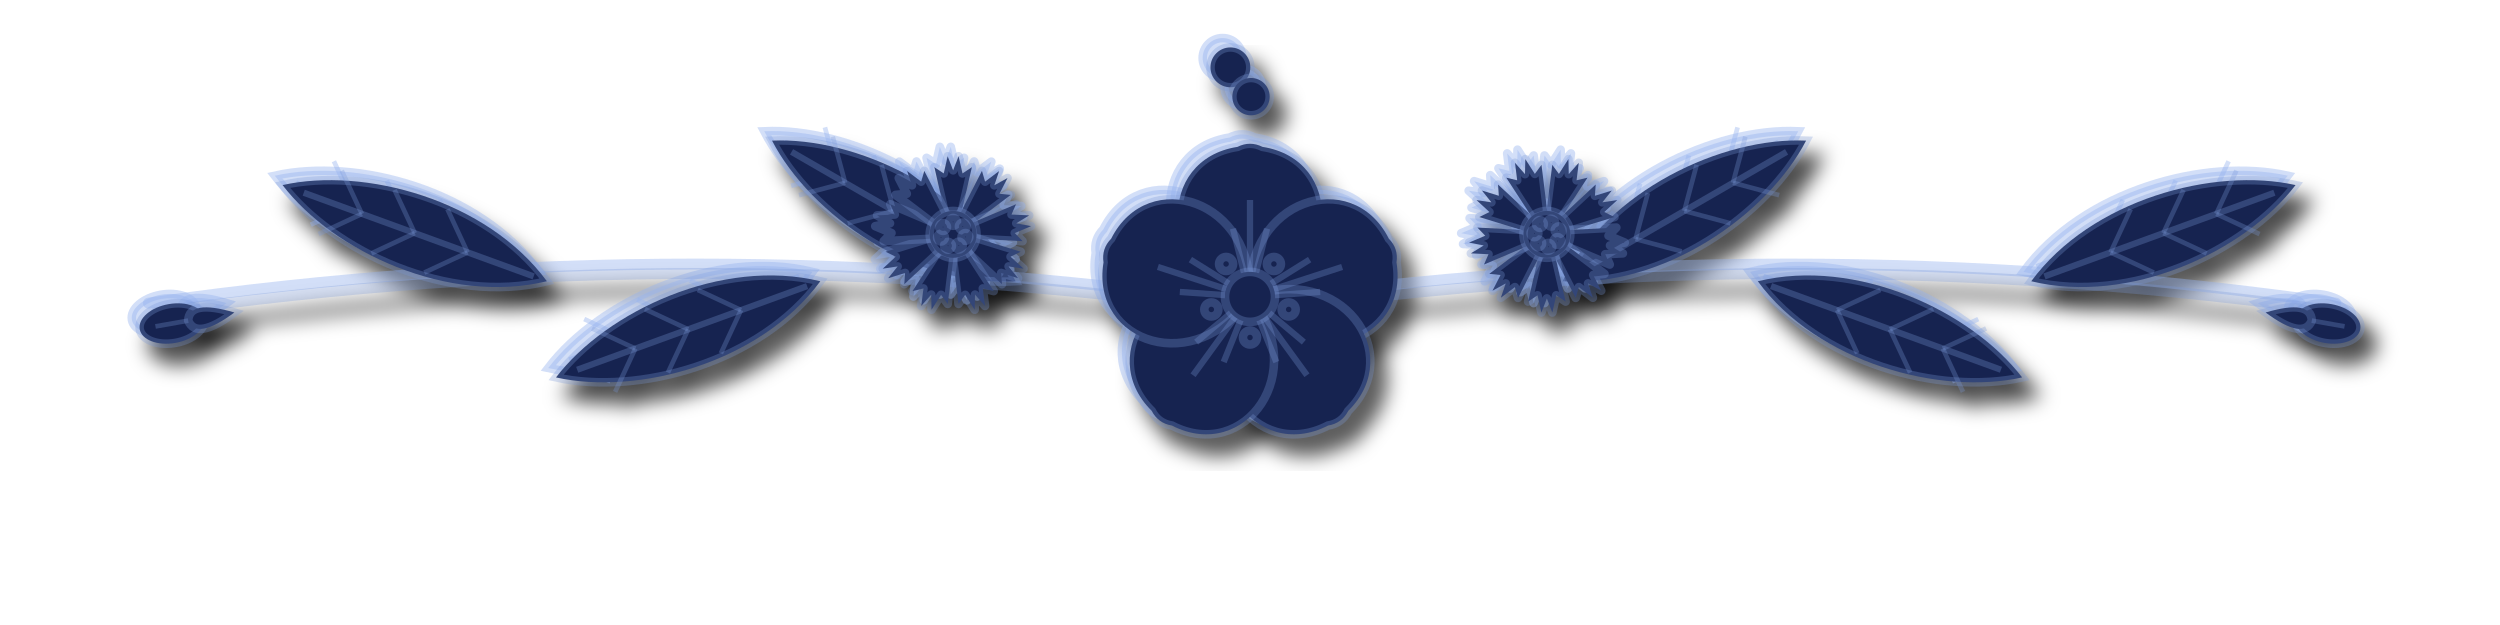
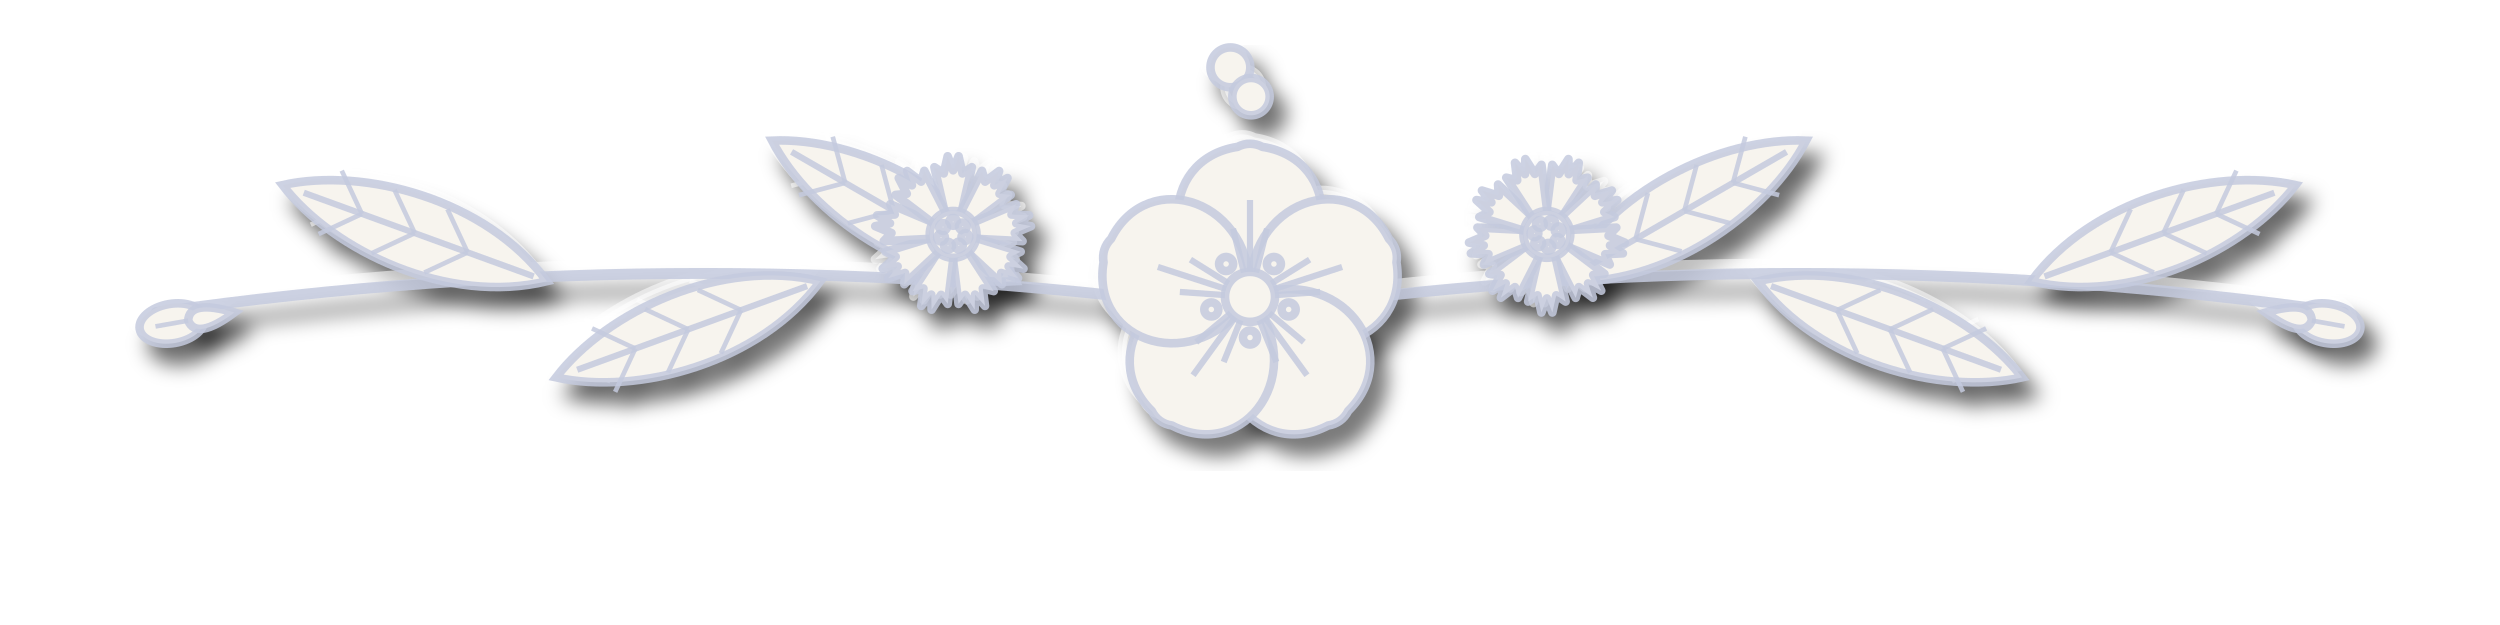
<svg xmlns="http://www.w3.org/2000/svg" viewBox="0 0 320 80" role="img" aria-label="Embossed flower ornament">
  <defs>
    <filter id="soft" x="-5%" y="-5%" width="110%" height="110%">
      <feGaussianBlur stdDeviation="1.3" />
    </filter>
    <g id="art" stroke-width="1.1">
      <path fill="none" stroke-width="1.4" stroke-linecap="round" d="M20 40Q90 30 160 40" />
      <path fill="none" stroke-width="1.4" stroke-linecap="round" d="M160 40Q230 30 300 40" />
      <path d="M70 36C57.39 39.07 42.66 32.18 36.17 23.69C46.6 21.35 62.31 25.54 70 36Z" />
      <path fill="none" stroke-width="0.8" d="M68.31 35.38L38.88 24.67" />
      <path fill="none" stroke-width="0.6" d="M59.85 32.31L54.31 34.89" />
      <path fill="none" stroke-width="0.6" d="M59.85 32.31L57.27 26.77" />
      <path fill="none" stroke-width="0.6" d="M53.09 29.84L47.55 32.43" />
      <path fill="none" stroke-width="0.6" d="M53.09 29.84L50.5 24.31" />
      <path fill="none" stroke-width="0.6" d="M46.32 27.38L40.78 29.96" />
      <path fill="none" stroke-width="0.6" d="M46.32 27.38L43.74 21.84" />
      <path d="M105 36C97.31 46.46 81.6 50.65 71.17 48.31C77.66 39.82 92.39 32.93 105 36Z" />
      <path fill="none" stroke-width="0.8" d="M103.31 36.62L73.88 47.33" />
      <path fill="none" stroke-width="0.6" d="M94.85 39.69L92.27 45.23" />
      <path fill="none" stroke-width="0.6" d="M94.85 39.69L89.31 37.11" />
      <path fill="none" stroke-width="0.6" d="M88.09 42.16L85.5 47.69" />
      <path fill="none" stroke-width="0.6" d="M88.09 42.16L82.55 39.57" />
      <path fill="none" stroke-width="0.6" d="M81.32 44.62L78.74 50.16" />
      <path fill="none" stroke-width="0.6" d="M81.32 44.62L75.78 42.04" />
      <path d="M130 36C117.05 36.84 103.74 27.49 98.82 18C109.5 17.51 124.25 24.36 130 36Z" />
      <path fill="none" stroke-width="0.8" d="M128.44 35.1L101.32 19.44" />
      <path fill="none" stroke-width="0.6" d="M120.65 30.6L114.75 32.18" />
      <path fill="none" stroke-width="0.6" d="M120.65 30.6L119.07 24.7" />
      <path fill="none" stroke-width="0.6" d="M114.41 27L108.51 28.58" />
      <path fill="none" stroke-width="0.6" d="M114.41 27L112.83 21.1" />
      <path fill="none" stroke-width="0.6" d="M108.18 23.4L102.27 24.98" />
      <path fill="none" stroke-width="0.6" d="M108.18 23.4L106.59 17.5" />
      <path d="M200 36C205.75 24.36 220.5 17.51 231.18 18C226.26 27.49 212.95 36.84 200 36Z" />
      <path fill="none" stroke-width="0.8" d="M201.56 35.1L228.68 19.44" />
      <path fill="none" stroke-width="0.6" d="M209.35 30.6L210.93 24.7" />
      <path fill="none" stroke-width="0.6" d="M209.35 30.6L215.25 32.18" />
      <path fill="none" stroke-width="0.6" d="M215.59 27L217.17 21.1" />
      <path fill="none" stroke-width="0.6" d="M215.59 27L221.49 28.58" />
      <path fill="none" stroke-width="0.6" d="M221.82 23.4L223.41 17.5" />
      <path fill="none" stroke-width="0.6" d="M221.82 23.4L227.73 24.98" />
      <path d="M225 36C237.61 32.93 252.34 39.82 258.83 48.31C248.4 50.65 232.69 46.46 225 36Z" />
      <path fill="none" stroke-width="0.8" d="M226.69 36.62L256.12 47.33" />
      <path fill="none" stroke-width="0.6" d="M235.15 39.69L240.69 37.11" />
      <path fill="none" stroke-width="0.6" d="M235.15 39.69L237.73 45.23" />
      <path fill="none" stroke-width="0.6" d="M241.91 42.16L247.45 39.57" />
      <path fill="none" stroke-width="0.6" d="M241.91 42.16L244.5 47.69" />
      <path fill="none" stroke-width="0.6" d="M248.68 44.62L254.22 42.04" />
      <path fill="none" stroke-width="0.6" d="M248.68 44.62L251.26 50.16" />
      <path d="M260 36C267.69 25.54 283.4 21.35 293.83 23.69C287.34 32.18 272.61 39.07 260 36Z" />
      <path fill="none" stroke-width="0.8" d="M261.69 35.38L291.12 24.67" />
      <path fill="none" stroke-width="0.6" d="M270.15 32.31L272.73 26.77" />
      <path fill="none" stroke-width="0.6" d="M270.15 32.31L275.69 34.89" />
      <path fill="none" stroke-width="0.6" d="M276.91 29.84L279.5 24.31" />
      <path fill="none" stroke-width="0.6" d="M276.91 29.84L282.45 32.43" />
      <path fill="none" stroke-width="0.6" d="M283.68 27.38L286.26 21.84" />
      <path fill="none" stroke-width="0.6" d="M283.68 27.38L289.22 29.96" />
      <path d="M160 38C148 34.8 148 20.4 158.4 18.8Q160 18 161.6 18.8C172 20.4 172 34.8 160 38Z" />
      <path d="M160 38C159.34 25.6 173.03 21.15 177.77 30.55Q179.02 31.82 178.75 33.59C180.45 43.97 166.75 48.42 160 38Z" />
      <path d="M160 38C171.59 33.54 180.05 45.19 172.58 52.59Q171.76 54.18 169.99 54.47C160.64 59.29 152.17 47.64 160 38Z" />
      <path d="M160 38C167.83 47.64 159.36 59.29 150.01 54.47Q148.24 54.18 147.42 52.59C139.95 45.19 148.41 33.54 160 38Z" />
      <path d="M160 38C153.25 48.42 139.55 43.97 141.25 33.59Q140.98 31.82 142.23 30.55C146.97 21.15 160.66 25.6 160 38Z" />
      <path fill="none" stroke-width="0.8" d="M160 34.8L160 25.6" />
      <path fill="none" stroke-width="0.8" d="M159.23 34.9L157.82 29.27" />
      <path fill="none" stroke-width="0.8" d="M160.77 34.9L162.18 29.27" />
      <path fill="none" stroke-width="0.8" d="M163.04 37.01L171.79 34.17" />
      <path fill="none" stroke-width="0.8" d="M162.71 36.3L167.63 33.23" />
      <path fill="none" stroke-width="0.8" d="M163.19 37.78L168.98 37.37" />
      <path fill="none" stroke-width="0.8" d="M161.88 40.59L167.29 48.03" />
      <path fill="none" stroke-width="0.8" d="M162.45 40.06L166.89 43.79" />
      <path fill="none" stroke-width="0.8" d="M161.2 40.97L163.37 46.34" />
      <path fill="none" stroke-width="0.8" d="M158.12 40.59L152.71 48.03" />
      <path fill="none" stroke-width="0.8" d="M158.8 40.97L156.63 46.34" />
      <path fill="none" stroke-width="0.8" d="M157.55 40.06L153.11 43.79" />
      <path fill="none" stroke-width="0.8" d="M156.96 37.01L148.21 34.17" />
      <path fill="none" stroke-width="0.8" d="M156.81 37.78L151.02 37.37" />
      <path fill="none" stroke-width="0.8" d="M157.29 36.3L152.37 33.23" />
      <circle cx="160" cy="38" r="3.2" />
      <circle cx="163.06" cy="33.79" r="0.9" />
      <circle cx="164.95" cy="39.61" r="0.9" />
      <circle cx="160" cy="43.2" r="0.9" />
      <circle cx="155.05" cy="39.61" r="0.9" />
      <circle cx="156.94" cy="33.79" r="0.9" />
      <path stroke-linejoin="round" d="M121 27.5L119.6 21.4L120.8 22.2L121.3 20L122 21.8L122.7 20L123.2 22.2L124.4 21.4L123 27.5Z" />
      <path stroke-linejoin="round" d="M122.84 27.44L125.69 21.87L126.09 23.25L127.89 21.89L127.27 23.72L128.96 22.79L127.93 24.8L129.37 24.95L124.37 28.73Z" />
      <path stroke-linejoin="round" d="M124.29 28.58L130.05 26.14L129.47 27.46L131.73 27.57L130.08 28.58L131.97 28.95L129.89 29.83L130.89 30.87L124.64 30.55Z" />
      <path stroke-linejoin="round" d="M124.67 30.38L130.65 32.22L129.35 32.86L131.01 34.39L129.1 34.1L130.31 35.61L128.15 34.94L128.25 36.38L123.67 32.12Z" />
      <path stroke-linejoin="round" d="M123.79 32.01L127.2 37.26L125.8 36.92L126.08 39.16L124.8 37.71L124.76 39.64L123.54 37.74L122.69 38.9L121.92 32.69Z" />
      <path stroke-linejoin="round" d="M122.08 32.69L121.31 38.9L120.46 37.74L119.24 39.64L119.2 37.71L117.92 39.16L118.2 36.92L116.8 37.26L120.21 32.01Z" />
      <path stroke-linejoin="round" d="M120.33 32.12L115.75 36.38L115.85 34.94L113.69 35.61L114.9 34.1L112.99 34.39L114.65 32.86L113.35 32.22L119.33 30.38Z" />
      <path stroke-linejoin="round" d="M119.36 30.55L113.11 30.87L114.11 29.83L112.03 28.95L113.92 28.58L112.27 27.57L114.53 27.46L113.95 26.14L119.71 28.58Z" />
      <path stroke-linejoin="round" d="M119.63 28.73L114.63 24.95L116.07 24.8L115.04 22.79L116.73 23.72L116.11 21.89L117.91 23.25L118.31 21.87L121.16 27.44Z" />
      <circle cx="122" cy="30" r="3" />
      <circle cx="122" cy="28.4" r="0.5" />
      <circle cx="123.24" cy="28.99" r="0.5" />
      <circle cx="123.57" cy="30.33" r="0.5" />
      <circle cx="122.73" cy="31.43" r="0.5" />
      <circle cx="121.35" cy="31.46" r="0.5" />
      <circle cx="120.45" cy="30.41" r="0.5" />
      <circle cx="120.71" cy="29.06" r="0.5" />
      <path stroke-linejoin="round" d="M197.92 27.31L198.69 21.1L199.54 22.26L200.76 20.36L200.8 22.29L202.08 20.84L201.8 23.08L203.2 22.74L199.79 27.99Z" />
      <path stroke-linejoin="round" d="M199.67 27.88L204.25 23.62L204.15 25.06L206.31 24.39L205.1 25.9L207.01 25.61L205.35 27.14L206.65 27.78L200.67 29.62Z" />
      <path stroke-linejoin="round" d="M200.64 29.45L206.89 29.13L205.89 30.17L207.97 31.05L206.08 31.42L207.73 32.43L205.47 32.54L206.05 33.86L200.29 31.42Z" />
      <path stroke-linejoin="round" d="M200.37 31.27L205.37 35.05L203.93 35.2L204.96 37.21L203.27 36.28L203.89 38.11L202.09 36.75L201.69 38.13L198.84 32.56Z" />
      <path stroke-linejoin="round" d="M199 32.5L200.4 38.6L199.2 37.8L198.7 40L198 38.2L197.3 40L196.8 37.8L195.6 38.6L197 32.5Z" />
      <path stroke-linejoin="round" d="M197.16 32.56L194.31 38.13L193.91 36.75L192.11 38.11L192.73 36.28L191.04 37.21L192.07 35.2L190.63 35.05L195.63 31.27Z" />
      <path stroke-linejoin="round" d="M195.71 31.42L189.95 33.86L190.53 32.54L188.27 32.43L189.92 31.42L188.03 31.05L190.11 30.17L189.11 29.13L195.36 29.45Z" />
      <path stroke-linejoin="round" d="M195.33 29.62L189.35 27.78L190.65 27.14L188.99 25.61L190.9 25.9L189.69 24.39L191.85 25.06L191.75 23.62L196.33 27.88Z" />
      <path stroke-linejoin="round" d="M196.21 27.99L192.8 22.74L194.2 23.08L193.92 20.84L195.2 22.29L195.24 20.36L196.46 22.26L197.31 21.1L198.08 27.31Z" />
      <circle cx="198" cy="30" r="3" />
      <circle cx="198.55" cy="28.5" r="0.5" />
      <circle cx="199.51" cy="29.48" r="0.5" />
      <circle cx="199.36" cy="30.85" r="0.5" />
      <circle cx="198.19" cy="31.59" r="0.5" />
      <circle cx="196.89" cy="31.15" r="0.5" />
      <circle cx="196.41" cy="29.86" r="0.5" />
      <circle cx="197.11" cy="28.67" r="0.5" />
      <ellipse cx="22.02" cy="41.41" rx="2.52" ry="4.2" transform="rotate(-100 22.02 41.41)" />
      <path d="M30 40Q25.15 43.6 24.09 41.04Q24.21 38.28 30 40Z" />
      <path fill="none" stroke-width="0.6" d="M24.09 41.04L19.9 41.78" />
      <ellipse cx="297.98" cy="41.41" rx="2.52" ry="4.2" transform="rotate(100 297.98 41.41)" />
      <path d="M290 40Q295.79 38.28 295.91 41.04Q294.85 43.6 290 40Z" />
      <path fill="none" stroke-width="0.6" d="M295.91 41.04L300.1 41.78" />
      <circle cx="157.49" cy="8.62" r="2.55" />
      <circle cx="160.13" cy="12.37" r="2.39" />
    </g>
  </defs>
-   <use href="#art" transform="translate(1.6 2.2)" fill="rgba(0, 0, 0, 0.62)" stroke="rgba(0, 0, 0, 0.62)" filter="url(#soft)" />
-   <use href="#art" transform="translate(-1 -1.2)" fill="rgba(150, 178, 238, 0.42)" stroke="rgba(150, 178, 238, 0.42)" />
-   <use href="#art" fill="#162350" stroke="rgba(120, 150, 215, 0.30)" />
+   <use href="#art" transform="translate(1.6 2.2)" fill="rgba(0, 0, 0, 0.5)" stroke="rgba(0, 0, 0, 0.5)" filter="url(#soft)" />
+   <use href="#art" transform="translate(-1 -1.2)" fill="rgba(255, 255, 255, 0.55)" stroke="rgba(255, 255, 255, 0.55)" />
+   <use href="#art" fill="#f7f4ee" stroke="rgba(196, 202, 222, 0.85)" />
</svg>
